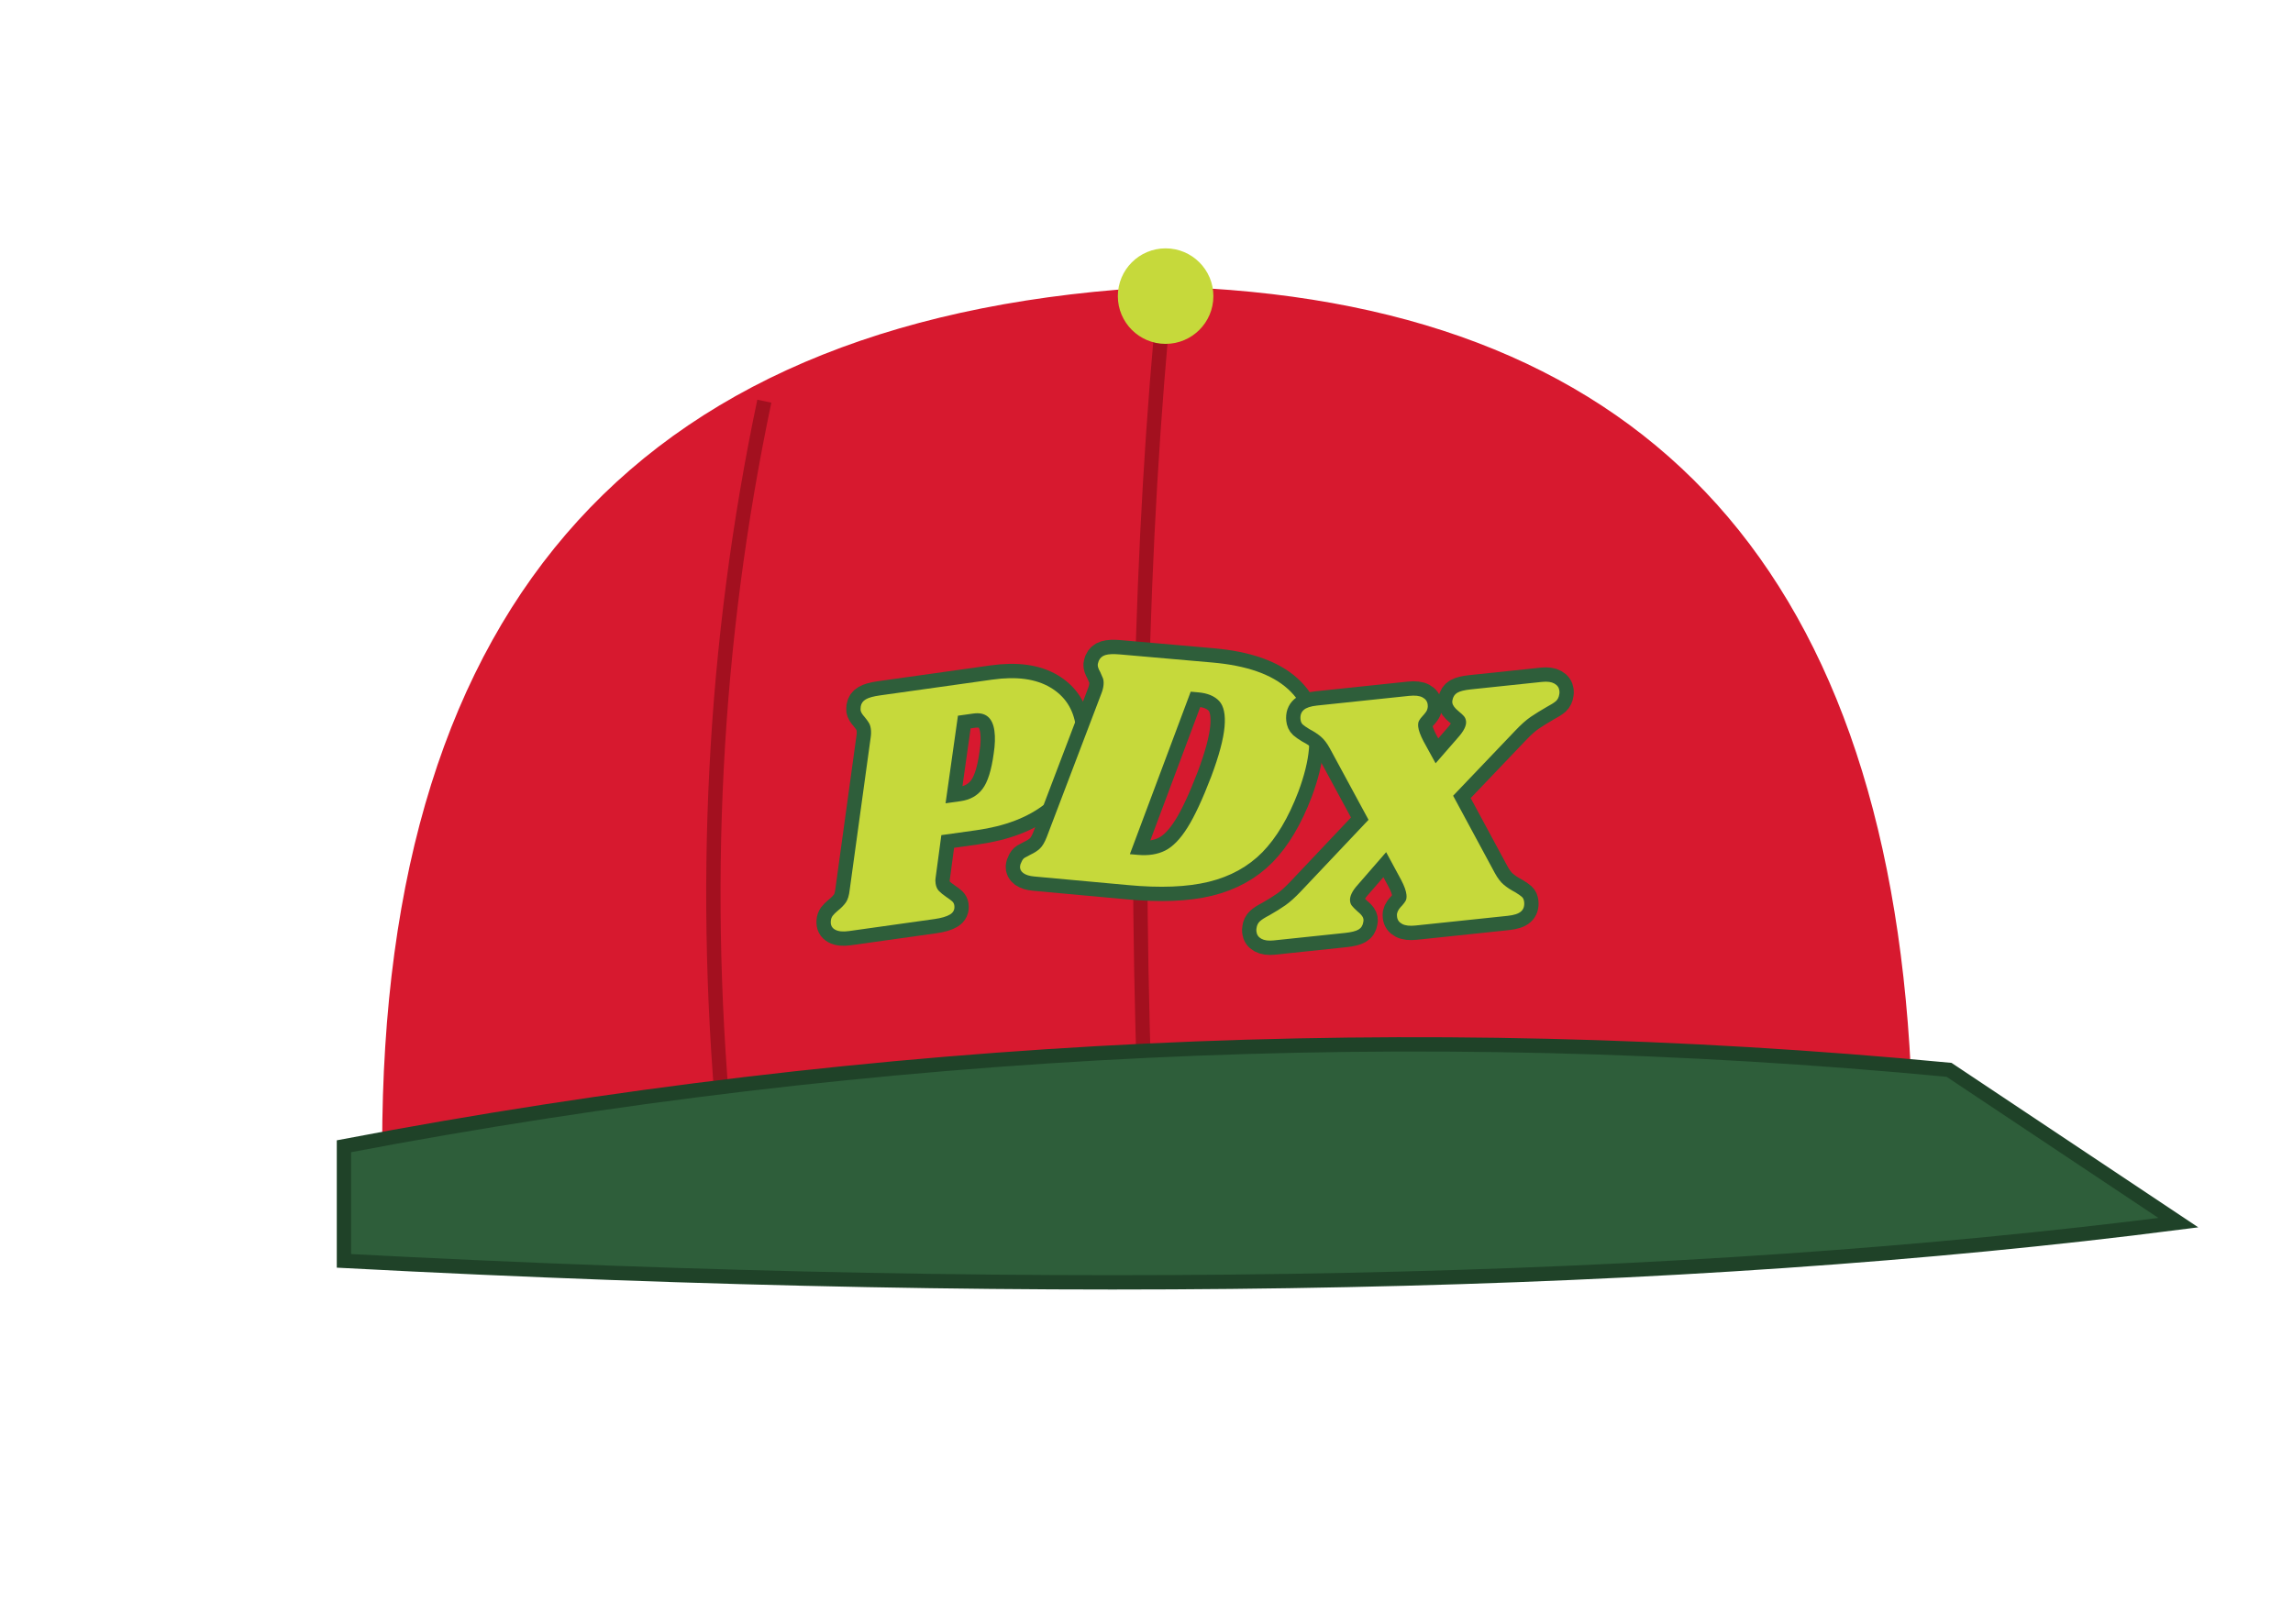
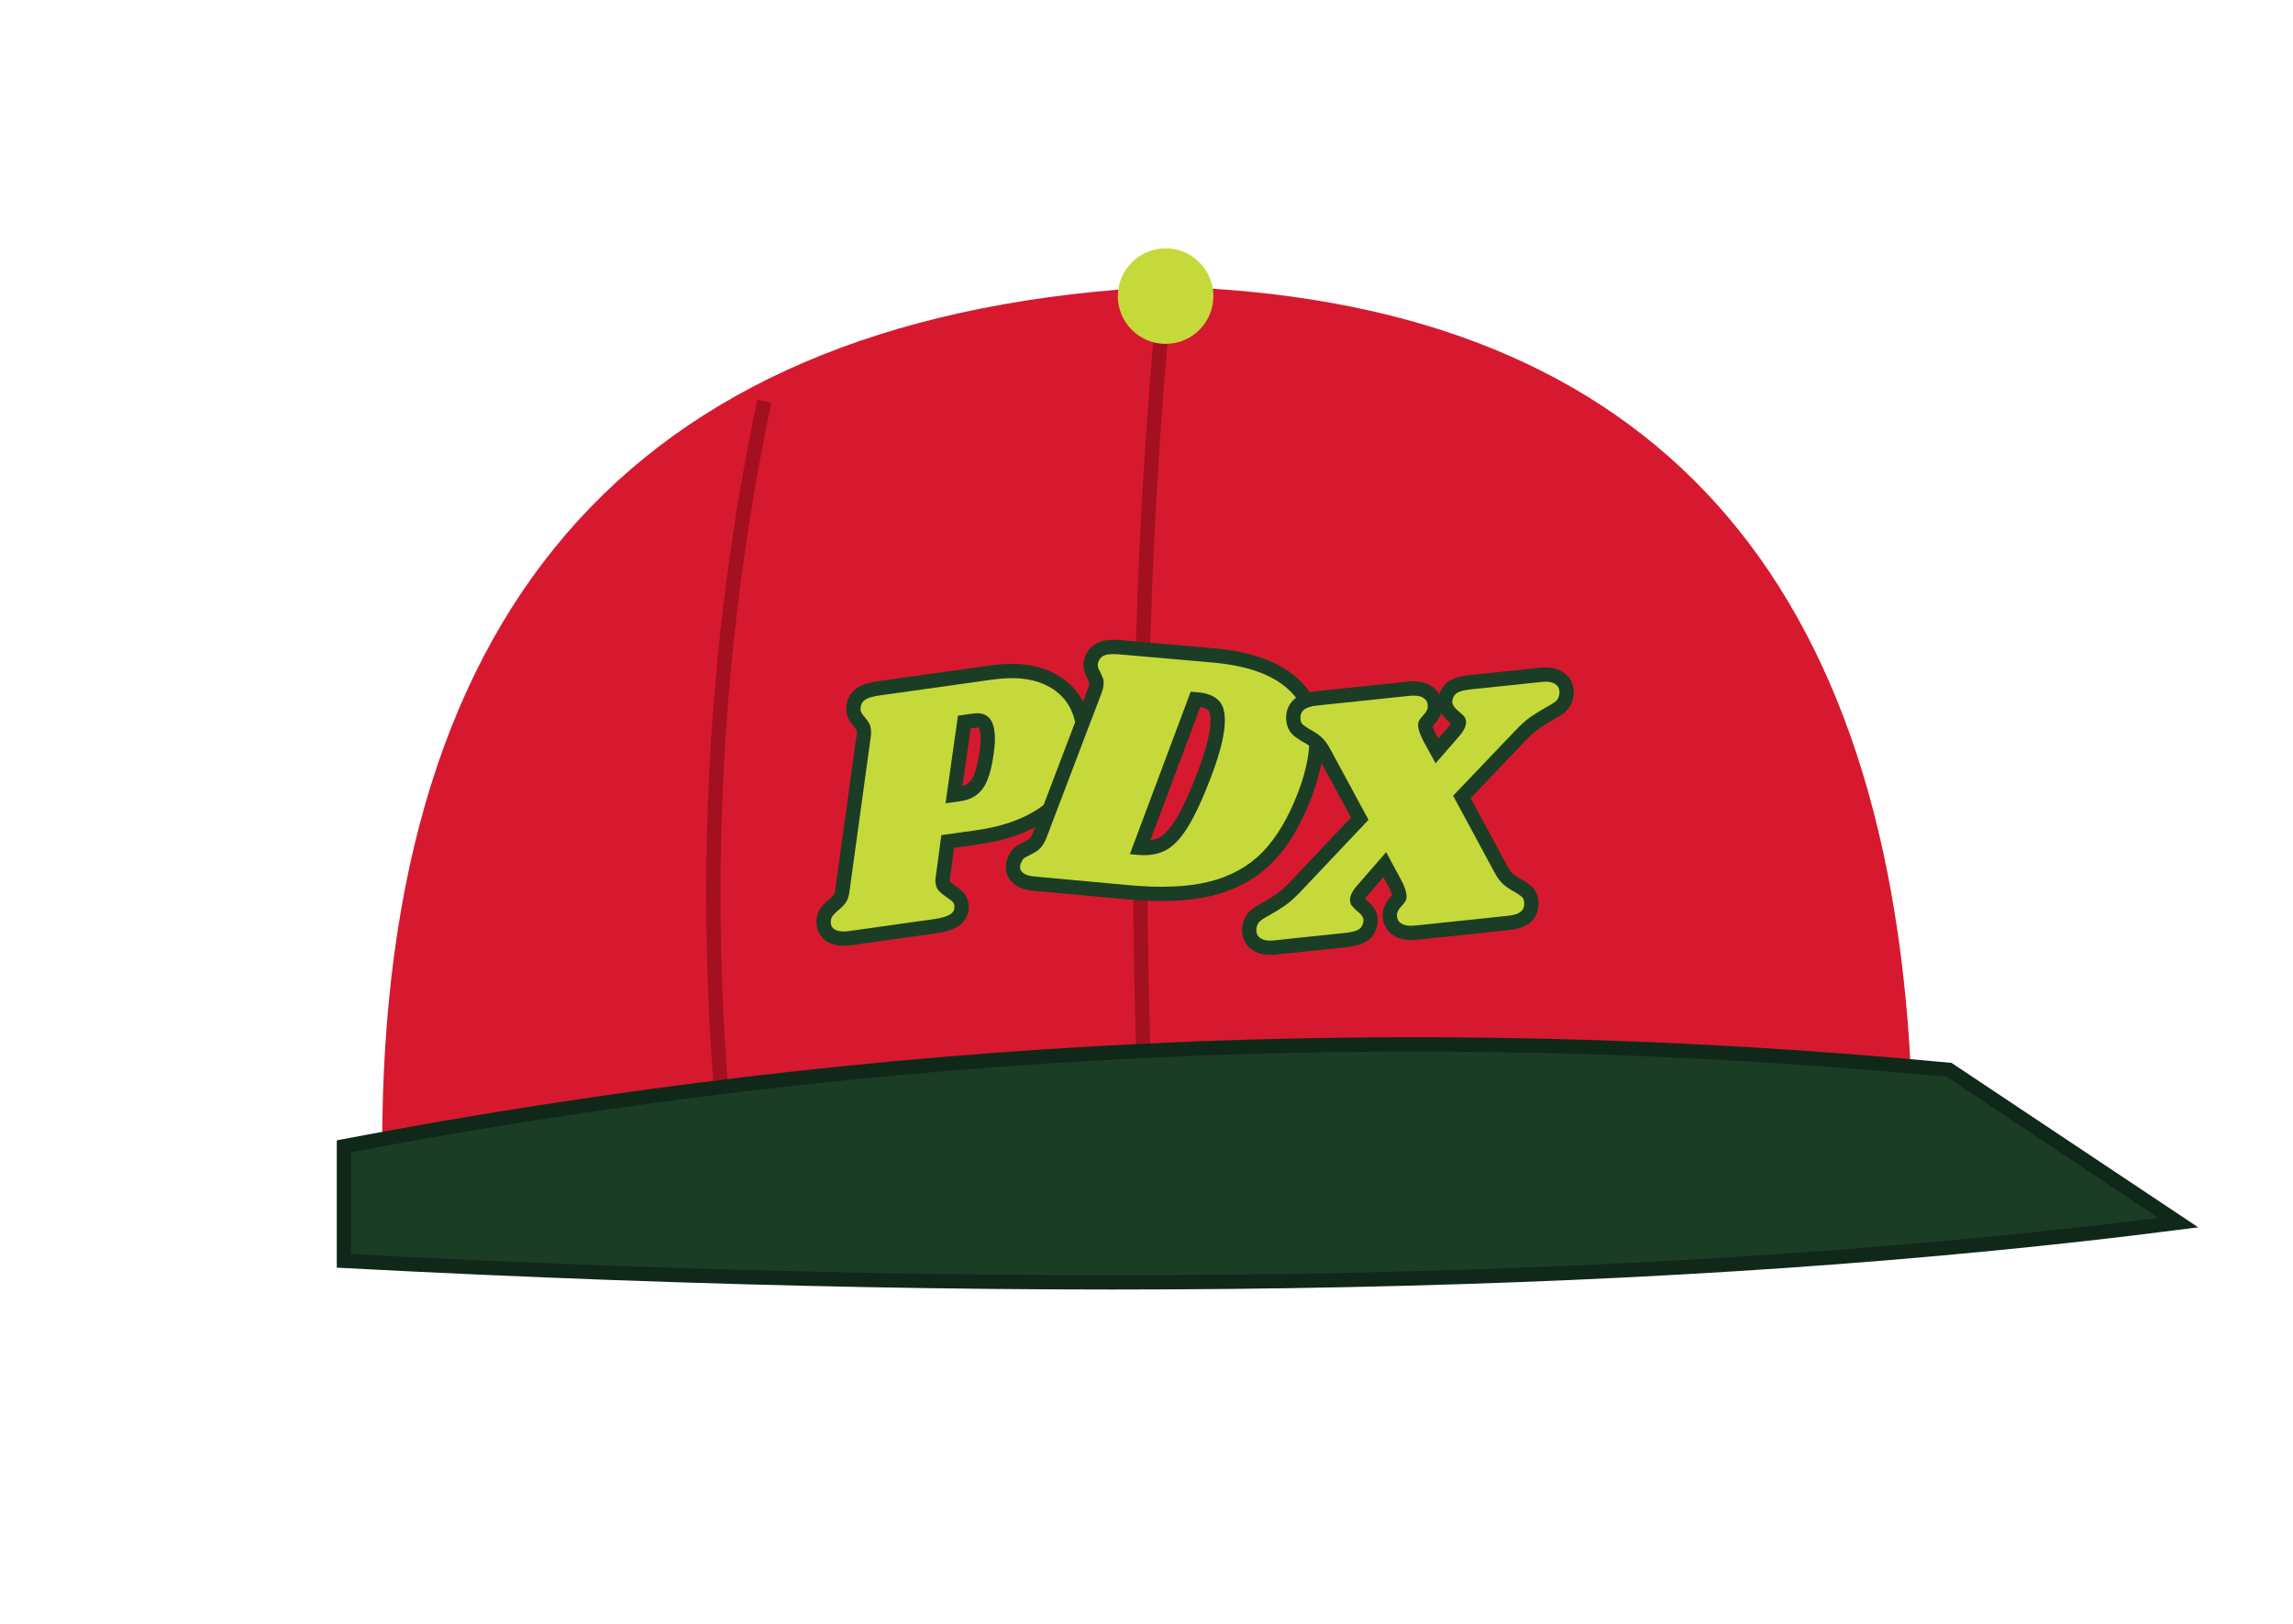
<svg xmlns="http://www.w3.org/2000/svg" viewBox="0 0 240 170" width="240" height="170" role="img" aria-label="Portland cap alternate">
  <path d="M40 120 Q40 34 122 30 Q196 32 200 112 Z" fill="#D7192F" />
  <path d="M122 30 Q118 70 120 120" fill="none" stroke="#A3101F" stroke-width="1.5" />
  <path d="M80 42 Q72 80 76 120" fill="none" stroke="#A3101F" stroke-width="1.5" />
  <circle cx="122" cy="31" r="5" fill="#C6D93B" />
-   <path d="M36 120 Q120 104 204 112 L228 128 Q150 138 36 132 Z" fill="#2E5E3A" stroke="#1F4228" stroke-width="1.5" />
-   <path d="M113.57 78.07Q113.57 79.15 113.24 80.34Q112.23 83.94 109.26 85.67Q106.29 87.4 101.76 87.4H98.05L96.83 91.75Q96.75 91.97 96.75 92.33Q96.75 92.83 96.99 93.16Q97.22 93.48 97.69 93.91Q98.09 94.27 98.23 94.45Q98.37 94.63 98.37 94.88Q98.37 95.5 97.8 95.75Q97.22 96 96.11 96H87.07Q86.13 96 85.67 95.66Q85.2 95.32 85.34 94.7Q85.41 94.38 85.61 94.18Q85.81 93.98 86.21 93.73Q86.82 93.37 87.18 92.98Q87.54 92.58 87.75 91.75L92.15 76.24Q92.29 75.77 92.29 75.34Q92.29 74.94 92.16 74.67Q92.04 74.4 91.82 74.04Q91.5 73.57 91.5 73.28Q91.5 73.18 91.57 72.89Q91.71 72.42 92.2 72.22Q92.69 72.02 93.69 72.02H105.61Q109.43 72.02 111.5 73.68Q113.57 75.34 113.57 78.07ZM105.07 77.35Q105.07 75.26 103.13 75.26H101.51L98.95 84.16H100.53Q102.05 84.16 103 83.2Q103.95 82.25 104.67 79.69Q105.07 78.36 105.07 77.35Z" fill="#C6D93B" stroke="#2E5E3A" stroke-width="3" stroke-linejoin="round" paint-order="stroke" transform="rotate(-8 98.5 84.0)" />
-   <path d="M136.72 77.16Q136.72 79.14 136 81.73Q134.81 85.91 132.8 88.36Q130.78 90.8 127.49 91.92Q124.19 93.04 119.04 93L109.25 92.96Q108.5 92.96 108.08 92.71Q107.67 92.46 107.67 92.03Q107.67 91.81 107.78 91.56Q107.88 91.24 108.08 91.09Q108.28 90.95 108.68 90.7Q109.25 90.37 109.59 89.98Q109.94 89.58 110.19 88.72L114.58 73.24Q114.72 72.77 114.72 72.34Q114.72 71.94 114.6 71.67Q114.47 71.4 114.26 71.04Q113.93 70.57 113.93 70.28Q113.93 70.18 114 69.89Q114.15 69.42 114.63 69.22Q115.12 69.02 116.13 69.02H125.85Q131.25 69.02 133.98 71.09Q136.72 73.16 136.72 77.16ZM127.72 75.61Q127.72 73.7 126.93 72.98Q126.14 72.26 124.66 72.26H123.87L119.01 89.76H119.87Q121.53 89.76 122.66 89.06Q123.8 88.36 124.77 86.47Q125.74 84.58 126.78 80.94Q127.72 77.56 127.72 75.61Z" fill="#C6D93B" stroke="#2E5E3A" stroke-width="3" stroke-linejoin="round" paint-order="stroke" transform="rotate(5 122.5 81.0)" />
-   <path d="M164.45 74.14Q164.45 74.36 164.41 74.46Q164.3 74.93 163.98 75.17Q163.65 75.4 162.93 75.69Q161.96 76.12 161.19 76.53Q160.41 76.95 159.41 77.81L152.24 83.9L155.73 92.39Q156.09 93.26 156.54 93.72Q156.99 94.19 157.64 94.62Q158.11 94.98 158.29 95.18Q158.47 95.38 158.47 95.74Q158.47 96.39 158.04 96.69Q157.61 97 156.6 97H146.91Q145.98 97 145.53 96.69Q145.08 96.39 145.08 95.88Q145.08 95.67 145.11 95.56Q145.19 95.31 145.37 95.11Q145.55 94.91 145.73 94.77Q146.01 94.52 146.16 94.3Q146.3 94.08 146.3 93.69Q146.3 93.08 145.91 92.1L144.65 89.04L141.37 92.1Q140.36 93 140.36 93.72Q140.36 94.05 140.51 94.26Q140.65 94.48 140.97 94.84Q141.3 95.16 141.46 95.45Q141.62 95.74 141.51 96.06Q141.37 96.6 140.92 96.8Q140.47 97 139.5 97H131.97Q131.15 97 130.71 96.69Q130.28 96.39 130.28 95.88Q130.28 95.67 130.32 95.56Q130.43 95.09 130.75 94.86Q131.07 94.62 131.79 94.34Q132.8 93.9 133.58 93.47Q134.35 93.04 135.32 92.21L143.17 85.48L139.93 77.63Q139.57 76.77 139.12 76.3Q138.67 75.83 138.02 75.4Q137.55 75.04 137.37 74.84Q137.19 74.64 137.19 74.28Q137.19 73.64 137.63 73.33Q138.06 73.02 139.07 73.02H148.75Q149.69 73.02 150.14 73.33Q150.59 73.64 150.59 74.14Q150.59 74.36 150.55 74.46Q150.48 74.72 150.3 74.91Q150.12 75.11 149.94 75.26Q149.65 75.51 149.51 75.72Q149.36 75.94 149.36 76.34Q149.36 76.91 149.76 77.92L150.77 80.33L153.36 77.92Q154.4 76.98 154.4 76.3Q154.4 75.98 154.24 75.74Q154.08 75.51 153.75 75.18Q153.68 75.11 153.48 74.88Q153.29 74.64 153.21 74.41Q153.14 74.18 153.21 73.96Q153.36 73.42 153.81 73.22Q154.26 73.02 155.23 73.02H162.75Q163.58 73.02 164.01 73.33Q164.45 73.64 164.45 74.14Z" fill="#C6D93B" stroke="#2E5E3A" stroke-width="3" stroke-linejoin="round" paint-order="stroke" transform="rotate(-6 146.5 85.0)" />
+   <path d="M36 120 Q120 104 204 112 L228 128 Q150 138 36 132 Z" fill="#1B3D26" stroke="#10281A" stroke-width="1.5" />
+   <path d="M113.57 78.07Q113.57 79.15 113.24 80.34Q112.23 83.94 109.26 85.67Q106.29 87.4 101.76 87.4H98.05L96.83 91.75Q96.75 91.97 96.75 92.33Q96.75 92.83 96.99 93.16Q97.22 93.48 97.69 93.91Q98.09 94.27 98.23 94.45Q98.37 94.63 98.37 94.88Q98.37 95.5 97.8 95.75Q97.22 96 96.11 96H87.07Q86.13 96 85.67 95.66Q85.2 95.32 85.34 94.7Q85.41 94.38 85.61 94.18Q85.81 93.98 86.21 93.73Q86.82 93.37 87.18 92.98Q87.54 92.58 87.75 91.75L92.15 76.24Q92.29 75.77 92.29 75.34Q92.29 74.94 92.16 74.67Q92.04 74.4 91.82 74.04Q91.5 73.57 91.5 73.28Q91.5 73.18 91.57 72.89Q91.71 72.42 92.2 72.22Q92.69 72.02 93.69 72.02H105.61Q109.43 72.02 111.5 73.68Q113.57 75.34 113.57 78.07ZM105.07 77.35Q105.07 75.26 103.13 75.26H101.51L98.95 84.16H100.53Q102.05 84.16 103 83.2Q103.95 82.25 104.67 79.69Q105.07 78.36 105.07 77.35Z" fill="#C6D93B" stroke="#1B3D26" stroke-width="3" stroke-linejoin="round" paint-order="stroke" transform="rotate(-8 98.5 84.0)" />
+   <path d="M136.72 77.16Q136.72 79.14 136 81.73Q134.81 85.91 132.8 88.36Q130.78 90.8 127.49 91.92Q124.19 93.04 119.04 93L109.25 92.96Q108.5 92.96 108.08 92.71Q107.67 92.46 107.67 92.03Q107.67 91.81 107.78 91.56Q107.88 91.24 108.08 91.09Q108.28 90.95 108.68 90.7Q109.25 90.37 109.59 89.98Q109.94 89.58 110.19 88.72L114.58 73.24Q114.72 72.77 114.72 72.34Q114.72 71.94 114.6 71.67Q114.47 71.4 114.26 71.04Q113.93 70.57 113.93 70.28Q113.93 70.18 114 69.89Q114.15 69.42 114.63 69.22Q115.12 69.02 116.13 69.02H125.85Q131.25 69.02 133.98 71.09Q136.72 73.16 136.72 77.16ZM127.72 75.61Q127.72 73.7 126.93 72.98Q126.14 72.26 124.66 72.26H123.87L119.01 89.76H119.87Q121.53 89.76 122.66 89.06Q123.8 88.36 124.77 86.47Q125.74 84.58 126.78 80.94Q127.72 77.56 127.72 75.61Z" fill="#C6D93B" stroke="#1B3D26" stroke-width="3" stroke-linejoin="round" paint-order="stroke" transform="rotate(5 122.5 81.0)" />
+   <path d="M164.45 74.14Q164.45 74.36 164.41 74.46Q164.3 74.93 163.98 75.17Q163.65 75.4 162.93 75.69Q161.96 76.12 161.19 76.53Q160.41 76.95 159.41 77.81L152.24 83.9L155.73 92.39Q156.09 93.26 156.54 93.72Q156.99 94.19 157.64 94.62Q158.11 94.98 158.29 95.18Q158.47 95.38 158.47 95.74Q158.47 96.39 158.04 96.69Q157.61 97 156.6 97H146.91Q145.98 97 145.53 96.69Q145.08 96.39 145.08 95.88Q145.08 95.67 145.11 95.56Q145.19 95.31 145.37 95.11Q145.55 94.91 145.73 94.77Q146.01 94.52 146.16 94.3Q146.3 94.08 146.3 93.69Q146.3 93.08 145.91 92.1L144.65 89.04L141.37 92.1Q140.36 93 140.36 93.72Q140.36 94.05 140.51 94.26Q140.65 94.48 140.97 94.84Q141.3 95.16 141.46 95.45Q141.62 95.74 141.51 96.06Q141.37 96.6 140.92 96.8Q140.47 97 139.5 97H131.97Q131.15 97 130.71 96.69Q130.28 96.39 130.28 95.88Q130.28 95.67 130.32 95.56Q130.43 95.09 130.75 94.86Q131.07 94.62 131.79 94.34Q132.8 93.9 133.58 93.47Q134.35 93.04 135.32 92.21L143.17 85.48L139.93 77.63Q139.57 76.77 139.12 76.3Q138.67 75.83 138.02 75.4Q137.55 75.04 137.37 74.84Q137.19 74.64 137.19 74.28Q137.19 73.64 137.63 73.33Q138.06 73.02 139.07 73.02H148.75Q149.69 73.02 150.14 73.33Q150.59 73.64 150.59 74.14Q150.59 74.36 150.55 74.46Q150.48 74.72 150.3 74.91Q150.12 75.11 149.94 75.26Q149.65 75.51 149.51 75.72Q149.36 75.94 149.36 76.34Q149.36 76.91 149.76 77.92L150.77 80.33L153.36 77.92Q154.4 76.98 154.4 76.3Q154.4 75.98 154.24 75.74Q154.08 75.51 153.75 75.18Q153.68 75.11 153.48 74.88Q153.29 74.64 153.21 74.41Q153.14 74.18 153.21 73.96Q153.36 73.42 153.81 73.22Q154.26 73.02 155.23 73.02H162.75Q163.58 73.02 164.01 73.33Q164.45 73.64 164.45 74.14Z" fill="#C6D93B" stroke="#1B3D26" stroke-width="3" stroke-linejoin="round" paint-order="stroke" transform="rotate(-6 146.5 85.0)" />
</svg>
